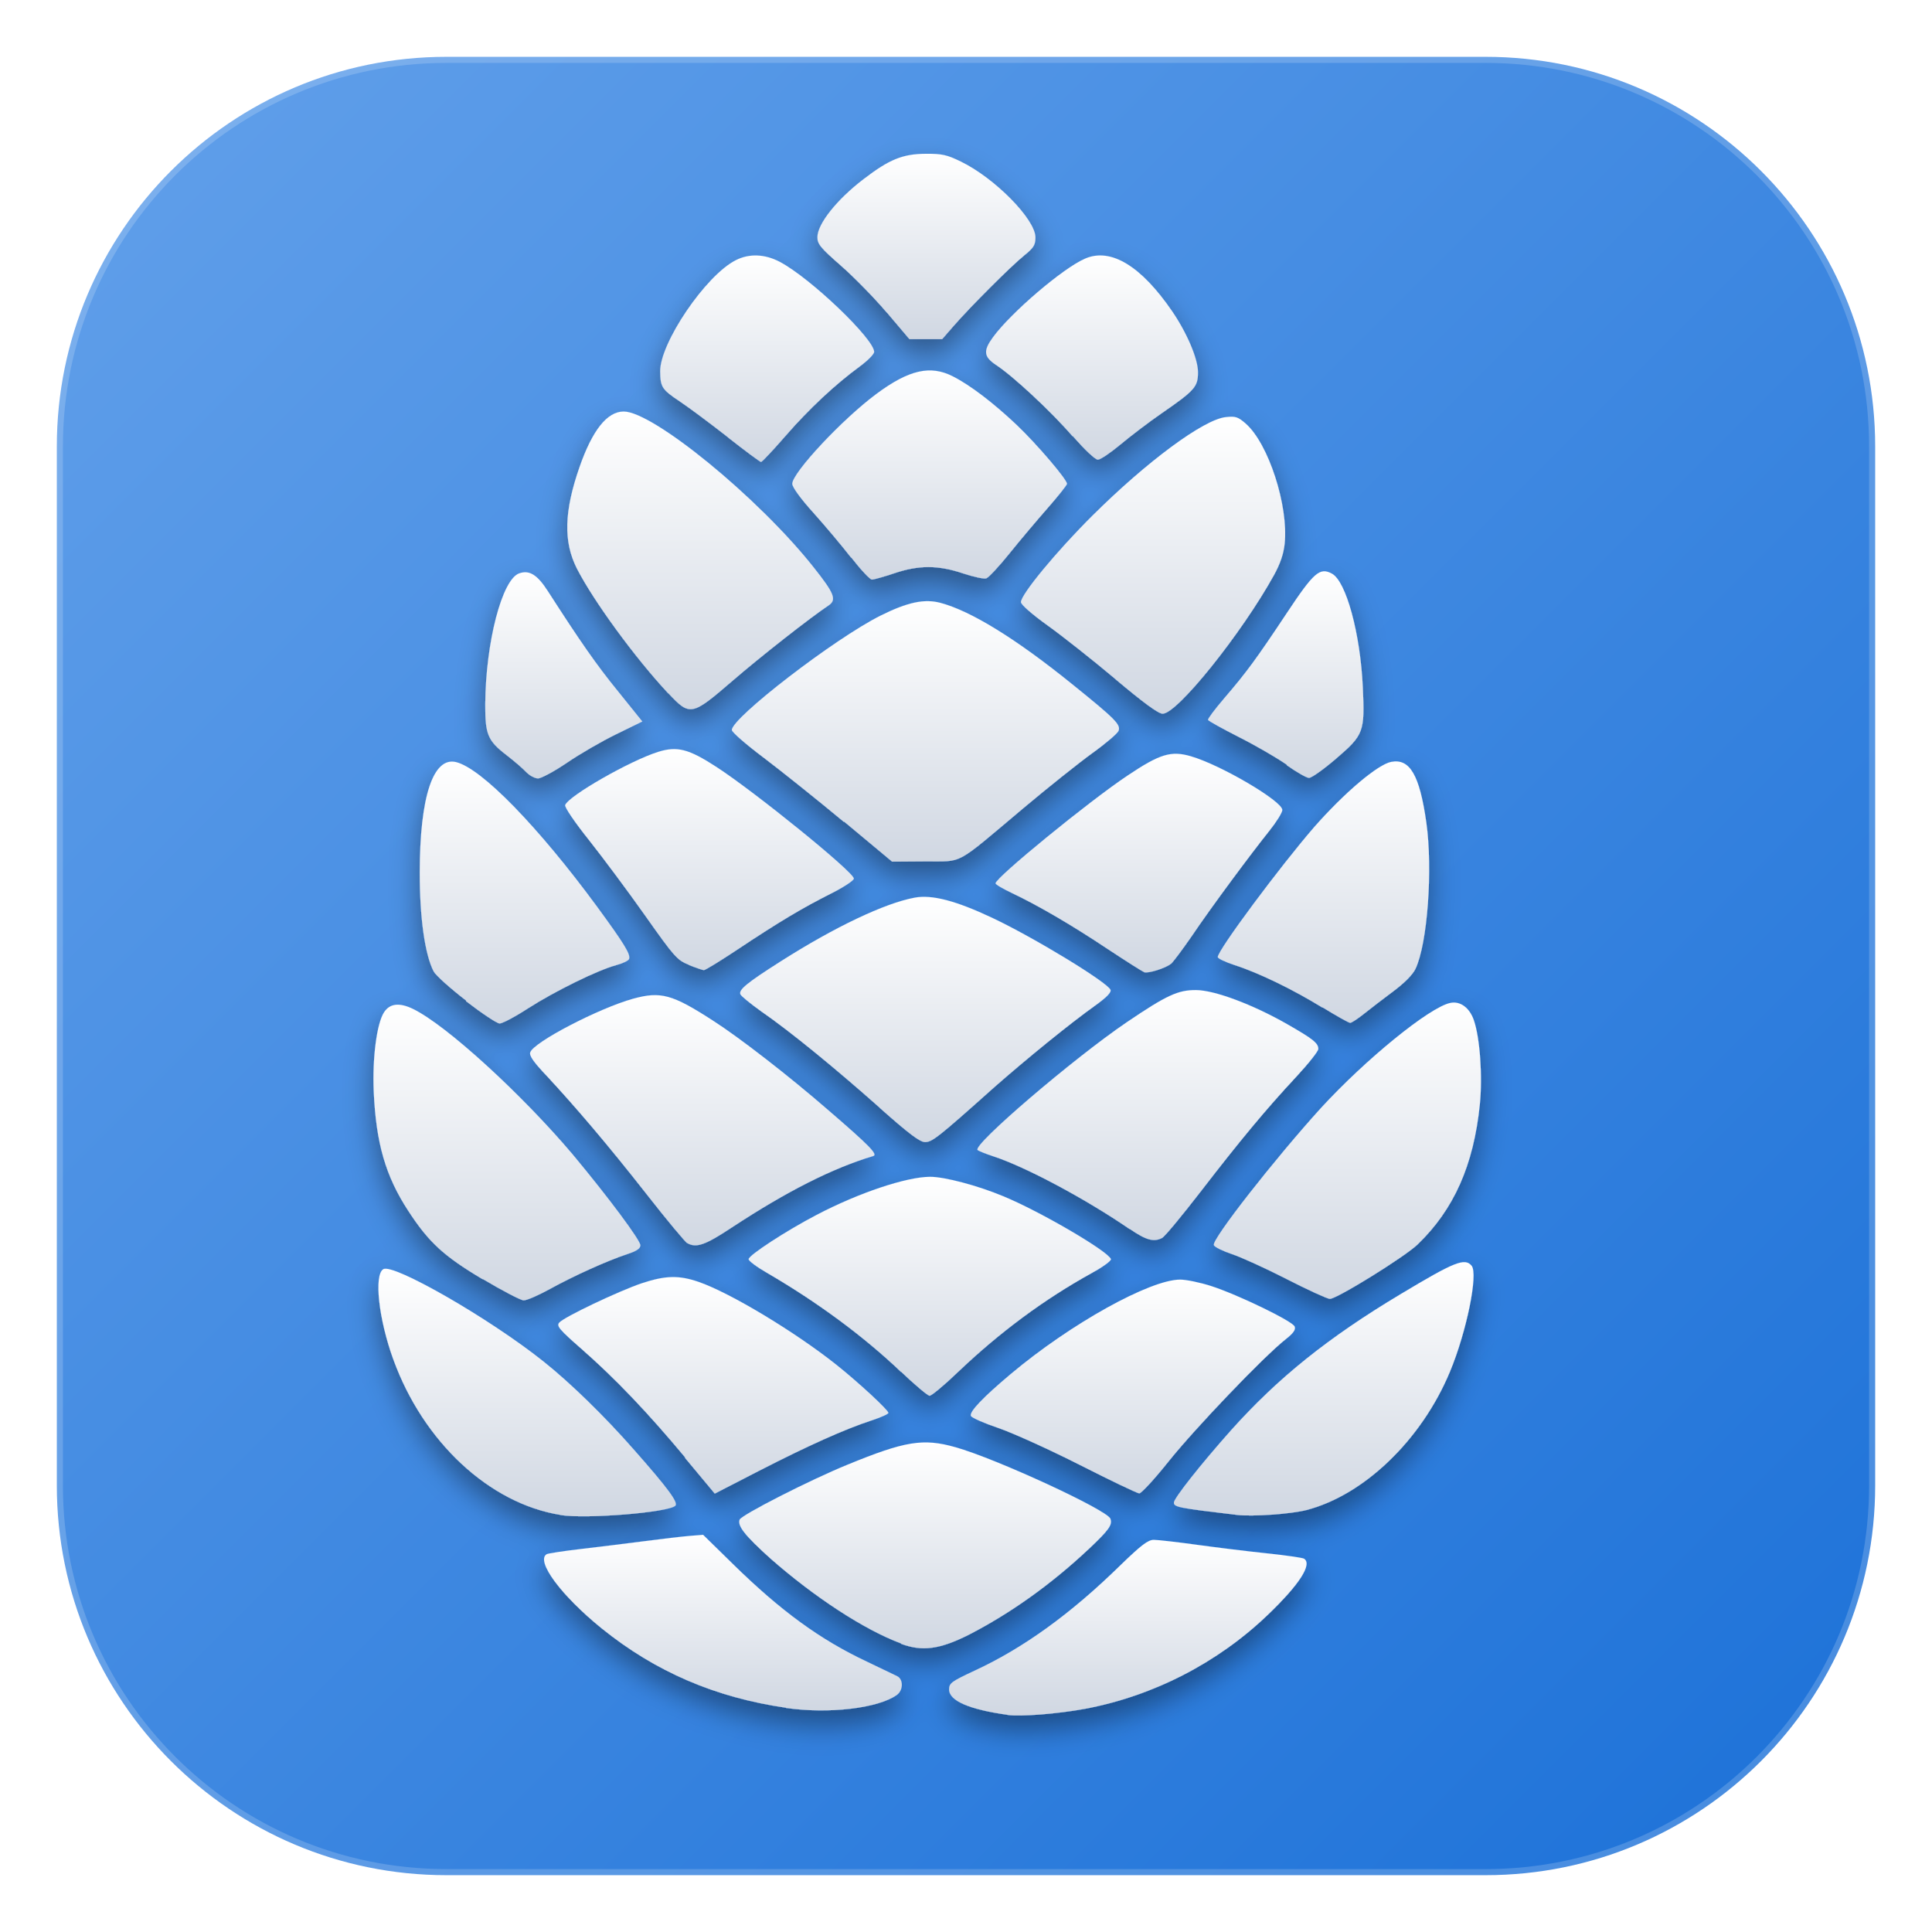
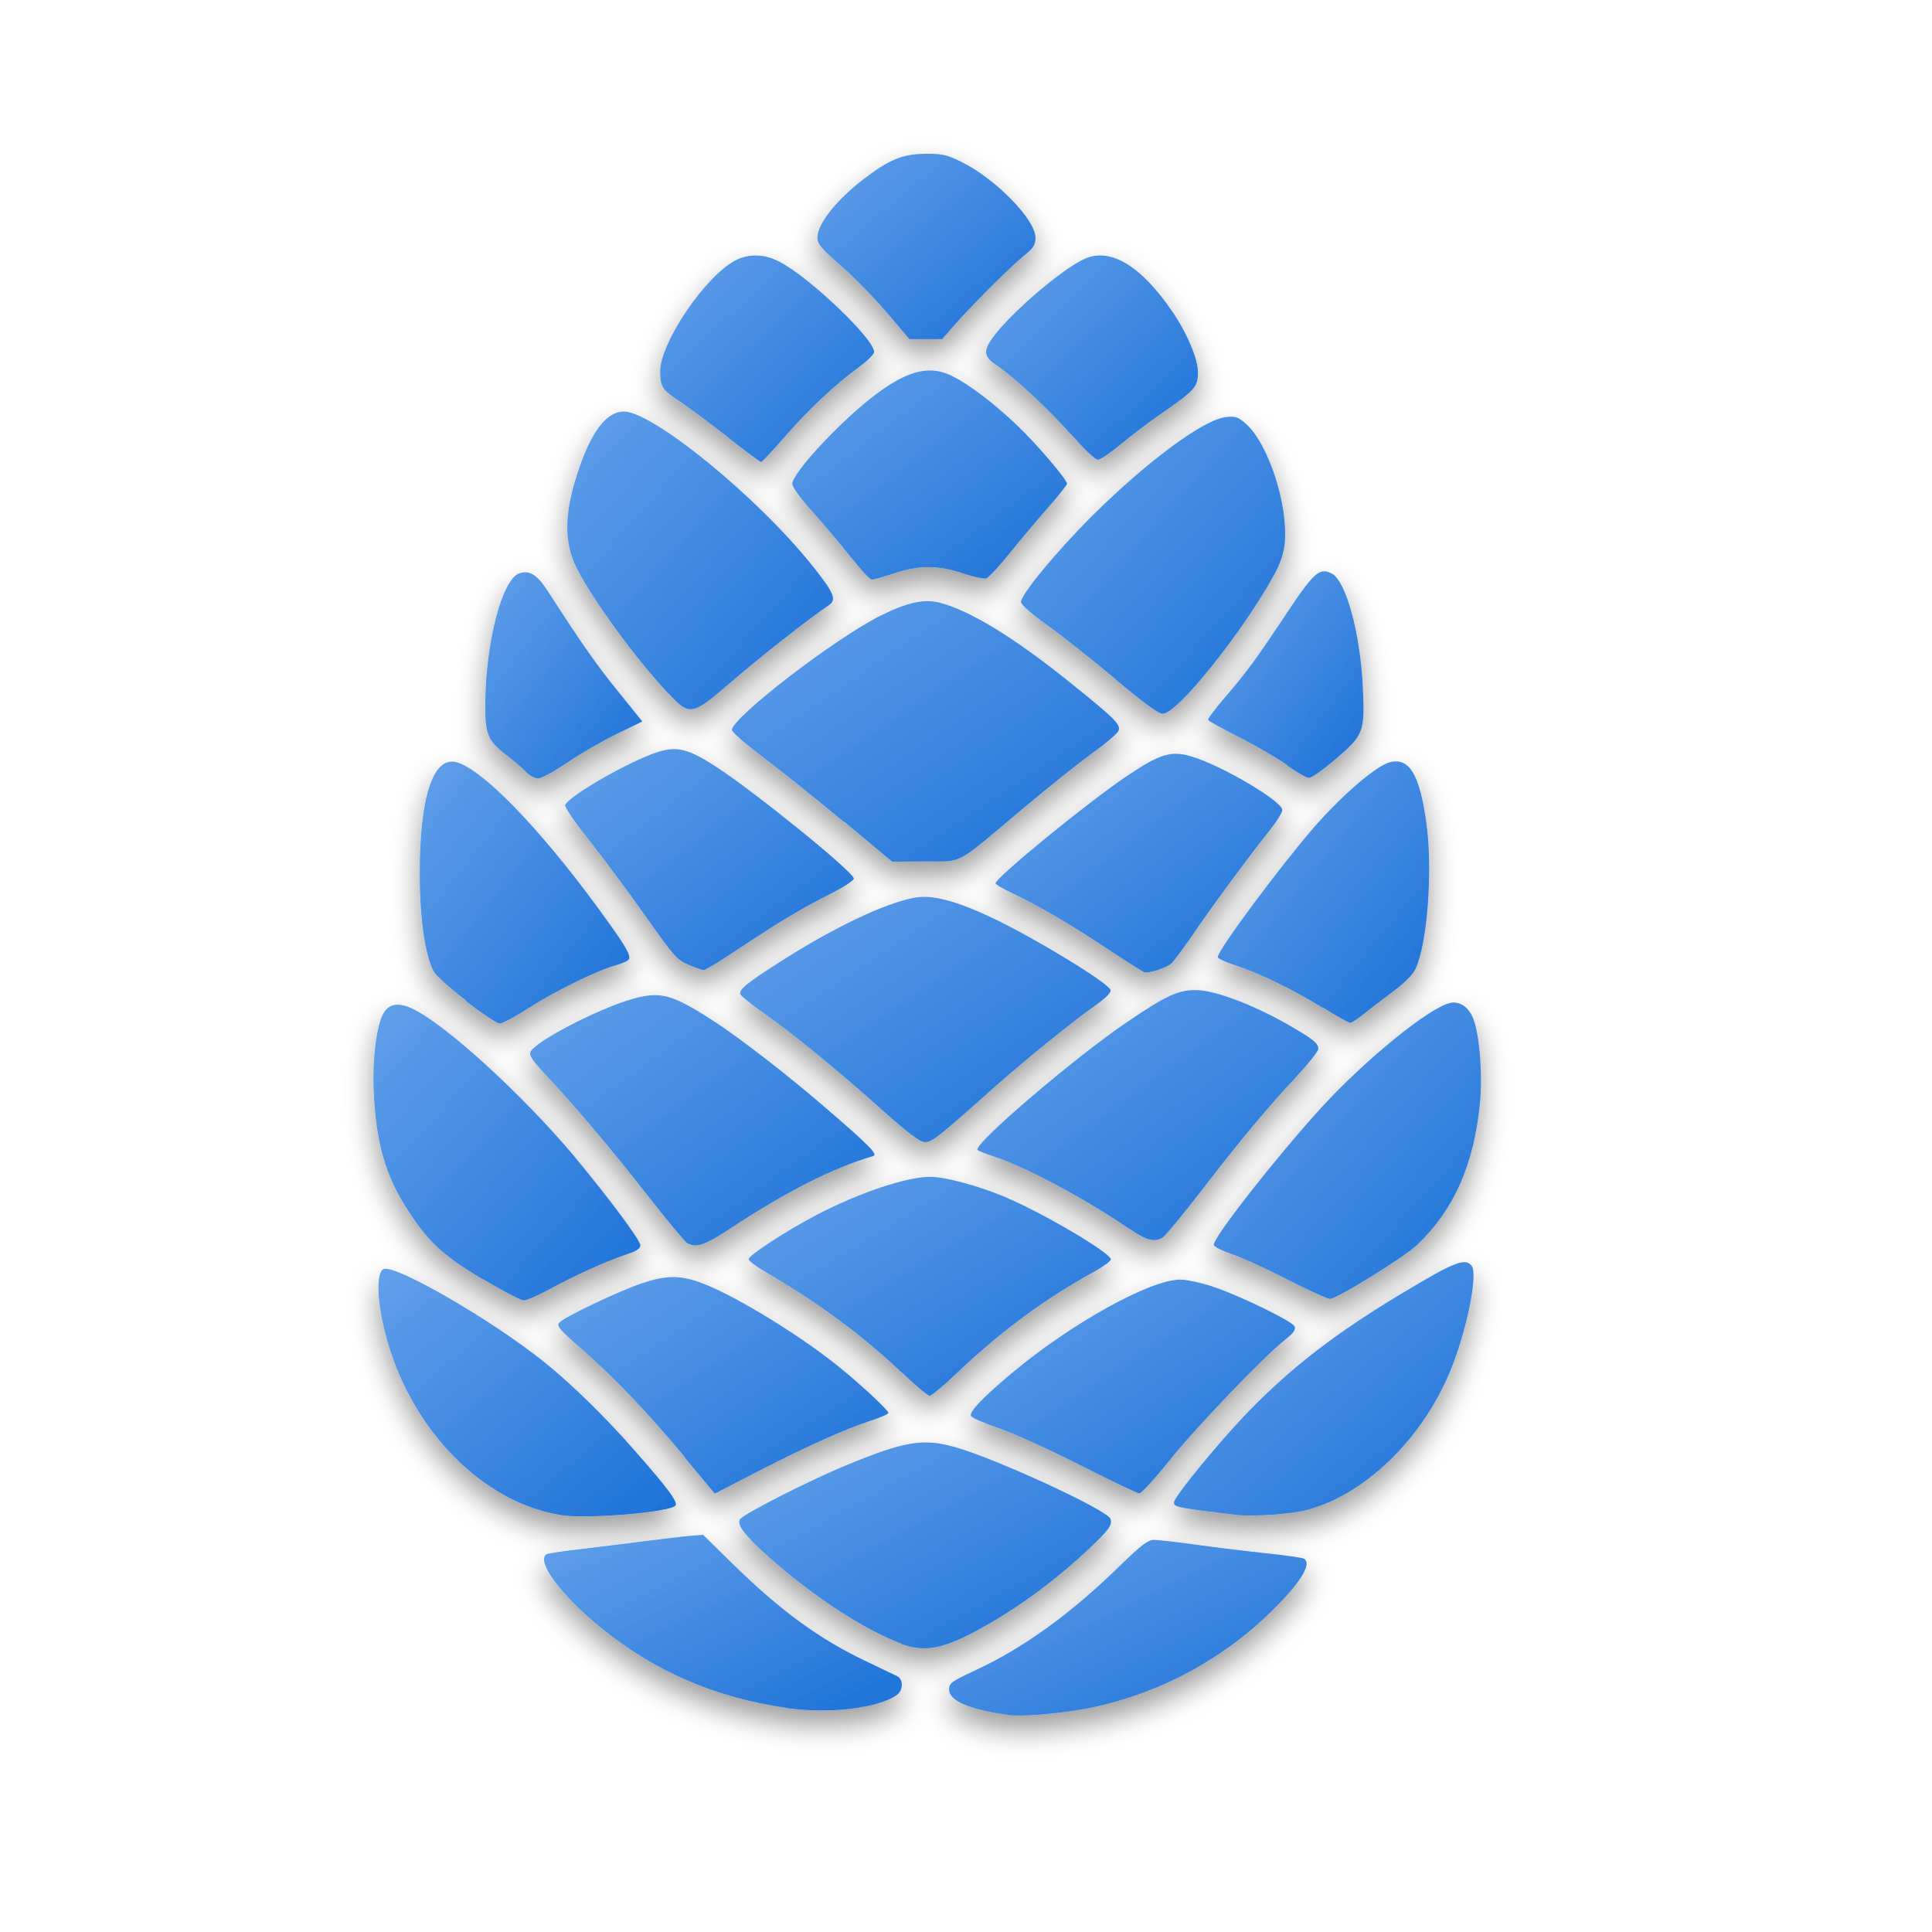
<svg xmlns="http://www.w3.org/2000/svg" version="1.1" viewBox="0 0 238 238">
  <defs>
    <linearGradient id="bg" x1="0" y1="0" x2="1" y2="1">
      <stop offset="0%" stop-color="#62a0ea" />
      <stop offset="100%" stop-color="#1c71d8" />
    </linearGradient>
    <linearGradient id="glyph" x1="0" y1="0" x2="0" y2="1">
      <stop offset="0%" stop-color="#ffffff" />
      <stop offset="100%" stop-color="#d0d7e2" />
    </linearGradient>
    <filter id="shadow" x="-10%" y="-10%" width="120%" height="120%">
      <feDropShadow dx="0" dy="2" stdDeviation="2" flood-color="#000000" flood-opacity="0.4" />
    </filter>
  </defs>
-   <rect x="7" y="7" width="224" height="224" rx="48" ry="48" fill="url(#bg)" />
-   <rect x="7" y="7" width="224" height="224" rx="48" ry="48" fill="none" stroke="rgba(255,255,255,0.18)" stroke-width="1.5" />
-   <g transform="translate(5.41 -45.7) scale(0.88) translate(10 18)" fill="url(#glyph)" filter="url(#shadow)">
+   <g transform="translate(5.41 -45.7) scale(0.88) translate(10 18)" fill="url(#bg)" filter="url(#shadow)">
    <path d="m93.9 273c-9.93-1.44-18.3-5.05-25.8-11.1-5.7-4.61-9.29-9.47-7.72-10.4 0.188-0.116 2.37-0.446 4.85-0.734s6.49-0.785 8.92-1.1c2.43-0.32 5.25-0.648 6.27-0.731l1.86-0.149 4.14 4.06c6.69 6.56 12.2 10.6 18.8 13.7 2.04 0.968 3.94 1.88 4.23 2.03 0.89 0.455 0.85 2-0.068 2.64-2.64 1.86-9.52 2.67-15.5 1.81h1e-4" />
    <path d="m125 274c-5.41-0.737-8.29-1.97-8.29-3.56 0-0.894 0.309-1.12 3.68-2.69 6.76-3.14 13.4-7.94 20.3-14.7 2.92-2.83 3.87-3.56 4.68-3.56 0.557 0 3.26 0.309 6 0.688s7.16 0.921 9.82 1.2c2.66 0.283 5 0.617 5.2 0.743 1.22 0.757-0.627 3.62-5.12 7.92-7.03 6.72-16 11.3-25.5 13.1-3.9 0.715-8.98 1.12-10.9 0.864" />
    <path d="m110 264c-5.22-1.94-12.2-6.54-18.3-11.9-3.56-3.2-4.65-4.58-4.31-5.44 0.263-0.658 9.83-5.54 15.1-7.69 8.09-3.32 10.6-3.72 15.1-2.45 5.73 1.61 21.2 8.77 21.7 10 0.327 0.851-0.173 1.56-2.94 4.17-5.36 5.05-11.1 9.12-16.9 12.1-4.07 2.04-6.49 2.36-9.45 1.26" />
    <path d="m62.3 246c-9.92-1.59-19.2-10.2-23.4-21.8-2.04-5.6-2.72-11.8-1.39-12.6 1.37-0.858 14.9 6.91 22.4 12.9 3.74 2.97 8.65 7.75 12.8 12.5 4.64 5.26 6.12 7.27 5.69 7.71-0.941 0.942-12.5 1.89-16.1 1.31" />
    <path d="m157 246c-8.26-0.98-8.82-1.09-8.82-1.73 0-0.609 3.8-5.4 7.98-10.1 6.58-7.35 13.6-13 23.8-19.1 7.54-4.53 8.95-5.09 9.9-3.95 0.944 1.14-0.702 9.22-3.02 14.8-3.95 9.53-12 17.3-20.1 19.4-2.17 0.561-7.57 0.942-9.73 0.685" />
    <path d="m79.8 238c-5.32-6.39-9.83-11.1-14.5-15.2-3.13-2.73-3.57-3.24-3.17-3.71 0.632-0.77 8.36-4.44 11.6-5.53 3.27-1.08 5.15-1.13 7.89-0.19 4.4 1.51 13.5 6.99 19.3 11.6 3.09 2.46 7.3 6.35 7.3 6.75 0 0.156-1.07 0.632-2.38 1.06-3.69 1.2-8.86 3.52-15.7 7.03l-6.23 3.21-4.22-5.07" />
    <path d="m135 239c-4.27-2.17-9.41-4.49-11.4-5.17-2.01-0.674-3.74-1.44-3.84-1.69-0.229-0.584 1.68-2.59 5.6-5.88 8.39-7.05 19.5-13.2 23.7-13.2 0.855 0 2.8 0.404 4.33 0.898 3.77 1.22 11.4 4.92 11.7 5.67 0.172 0.448-0.181 0.938-1.33 1.84-3.02 2.38-12.5 12.3-16.2 16.9-2.04 2.56-3.94 4.64-4.23 4.62-0.291-0.018-4.02-1.8-8.29-3.97" />
    <path d="m110 226c-5.29-5.05-11.8-9.83-18.8-13.9-1.41-0.808-2.56-1.66-2.55-1.9 0.007-0.552 5.25-3.97 9.52-6.2 5.92-3.1 12.6-5.33 15.9-5.33 2.02 0 6.63 1.22 10.2 2.71 5.26 2.17 14.7 7.71 15.1 8.81 0.069 0.224-1.11 1.09-2.63 1.92-6.64 3.66-12.9 8.27-18.9 14-1.85 1.77-3.59 3.22-3.86 3.21-0.266-9e-3 -2.07-1.53-4.01-3.38" />
    <path d="m51.4 213c-5.43-3.23-7.53-5.16-10.4-9.57-3.18-4.87-4.51-9.49-4.83-16.7-0.203-4.71 0.43-9.55 1.45-11.1 0.805-1.23 2.14-1.38 4.02-0.474 4.74 2.3 15.3 12 22.4 20.4 5.06 6.08 9.46 12 9.46 12.7 0 0.453-0.53 0.809-1.85 1.24-2.78 0.916-7.49 3.04-10.8 4.87-1.62 0.897-3.29 1.62-3.7 1.6-0.413-0.018-2.97-1.35-5.69-2.97" />
    <path d="m164 213c-2.94-1.5-6.4-3.08-7.7-3.51-1.29-0.431-2.44-0.996-2.53-1.26-0.307-0.8 8.56-12.1 15-19.2 6.25-6.81 15.2-14.1 18.1-14.7 1.38-0.302 2.7 0.66 3.3 2.41 0.852 2.46 1.24 7.85 0.84 11.8-0.863 8.49-3.62 14.7-8.71 19.6-1.8 1.74-11.4 7.68-12.3 7.62-0.388-0.027-3.11-1.28-6.05-2.78" />
    <path d="m80.1 208c-0.329-0.192-2.87-3.24-5.64-6.78-5.66-7.23-10.2-12.5-14-16.6-1.9-2-2.54-2.89-2.38-3.37 0.451-1.42 9.61-6.18 14.4-7.51 3.87-1.06 5.47-0.627 11.2 3.08 3.65 2.34 10.6 7.72 16.1 12.5 5.76 4.96 7.01 6.24 6.32 6.44-5.74 1.71-12.1 4.94-19.8 10-3.8 2.51-4.99 2.92-6.3 2.16" />
    <path d="m142 206c-6.12-4.21-14.6-8.74-19.1-10.2-1.05-0.341-2.04-0.738-2.2-0.881-0.755-0.688 13.4-12.8 20.9-17.9 5.57-3.77 7.18-4.51 9.7-4.49 2.58 0.022 7.9 2.01 12.7 4.75 3.66 2.09 4.4 2.68 4.4 3.49 0 0.323-1.4 2.08-3.1 3.91-4.16 4.46-7.79 8.82-13.4 16.1-2.59 3.35-4.99 6.25-5.35 6.44-1.17 0.628-2.25 0.328-4.58-1.27" />
    <path d="m107 189c-5.99-5.32-12.4-10.6-16.6-13.5-1.49-1.06-2.8-2.13-2.9-2.37-0.274-0.643 0.885-1.59 5.61-4.6 7.57-4.82 14.6-8.17 18.8-8.94 2.4-0.444 5.74 0.424 10.8 2.81 5.88 2.77 16.2 9.06 16.6 10.1 0.135 0.35-0.562 1.06-2.14 2.19-3.5 2.49-9.66 7.5-14.2 11.5-7.79 6.96-8.63 7.62-9.62 7.62-0.722 0-2.26-1.16-6.37-4.81" />
    <path d="m49.1 174c-2.21-1.7-4.25-3.53-4.54-4.08-1.23-2.36-1.96-7.54-1.95-13.9 0.021-10.6 1.89-16.2 5.1-15.4 3.58 0.898 11.5 9.05 19.7 20.2 3.87 5.29 4.75 6.72 4.5 7.37-0.087 0.227-0.907 0.613-1.82 0.857-2.57 0.687-8.57 3.64-12.3 6.03-1.83 1.19-3.64 2.15-4.01 2.13-0.37-0.015-2.48-1.42-4.69-3.12" />
    <path d="m169 175c-4.12-2.54-8.9-4.87-12.3-5.96-1.31-0.428-2.38-0.935-2.38-1.13 0-0.975 8.74-12.7 13.5-18.2 4.17-4.75 8.92-8.79 10.8-9.13 2.6-0.488 3.96 1.87 4.9 8.49 0.928 6.56 0.158 17-1.52 20.5-0.38 0.799-1.55 1.98-3.11 3.14-1.37 1.02-3.21 2.43-4.08 3.13-0.873 0.7-1.75 1.27-1.94 1.28s-1.94-0.976-3.88-2.17" />
    <path d="m80.3 169c-1.66-0.663-2.01-1.06-6.11-6.86-2.39-3.39-5.94-8.15-7.88-10.6-2.02-2.53-3.45-4.63-3.34-4.91 0.5-1.3 9.07-6.2 13-7.44 2.68-0.842 4.29-0.425 8.21 2.13 5.45 3.55 19.2 14.7 19.2 15.6 0 0.273-1.46 1.23-3.24 2.12-3.98 2-7.24 3.95-13 7.78-2.43 1.62-4.57 2.93-4.76 2.92-0.191-0.013-1.14-0.34-2.11-0.726" />
    <path d="m144 170c-0.282-0.098-2.58-1.56-5.12-3.24-5.07-3.38-9.72-6.08-13.3-7.78-1.3-0.61-2.37-1.23-2.37-1.39 0-0.794 13.1-11.5 18.5-15.1 4.51-3.02 6.07-3.5 8.85-2.69 4.2 1.22 12.8 6.28 12.8 7.52 0 0.361-0.821 1.67-1.82 2.92-2.38 2.96-8 10.5-10.9 14.8-1.28 1.85-2.56 3.56-2.84 3.79-0.756 0.627-3.19 1.4-3.78 1.2" />
    <path d="m102 149c-3.7-3.08-8.76-7.12-11.2-8.97-2.47-1.85-4.5-3.61-4.5-3.91 0-1.71 14.4-12.8 20.8-16 3.77-1.88 6.14-2.39 8.38-1.8 4.3 1.14 10.6 5.02 18.6 11.5 5.9 4.76 6.67 5.54 6.36 6.41-0.126 0.356-1.77 1.76-3.65 3.11-1.88 1.36-6.26 4.85-9.72 7.76-9.7 8.15-8.26 7.38-13.7 7.42l-4.63 0.032-6.73-5.61" />
    <path d="m57.5 142c-0.464-0.494-1.69-1.55-2.73-2.35-2.66-2.05-3.01-2.91-2.99-7.16 0.058-8.62 2.36-17.5 4.77-18.3 1.41-0.497 2.53 0.203 4.01 2.52 4.45 6.92 6.79 10.3 9.81 14l3.4 4.22-3.65 1.78c-2.01 0.979-5.11 2.77-6.89 3.99-1.78 1.21-3.61 2.2-4.06 2.2s-1.2-0.405-1.67-0.899" />
    <path d="m164 141c-1.36-0.96-4.38-2.71-6.7-3.88-2.33-1.18-4.28-2.26-4.34-2.41-0.056-0.152 0.976-1.53 2.29-3.06 3.1-3.61 4.47-5.47 8.74-11.9 3.79-5.71 4.61-6.43 6.31-5.52 1.99 1.06 3.98 8.38 4.33 15.9 0.291 6.27 0.141 6.67-3.74 10-1.74 1.5-3.45 2.71-3.8 2.7-0.348-0.014-1.74-0.812-3.1-1.77" />
    <path d="m77.4 131c-4.69-5.02-10.5-13-12.8-17.5-1.9-3.76-1.78-7.99 0.384-14.2 1.8-5.16 3.87-7.76 6.18-7.76 4.08 0 18.8 12 26.5 21.7 2.99 3.75 3.36 4.66 2.17 5.45-2.52 1.67-9.56 7.19-13.5 10.6-5.66 4.88-5.9 4.92-8.92 1.69" />
    <path d="m140 129c-3.1-2.61-7.35-5.97-9.44-7.47-2.22-1.59-3.79-2.96-3.79-3.31 0-1.08 5-7.13 10-12.1 7.58-7.54 15.6-13.5 18.7-13.8 1.33-0.15 1.69-0.033 2.77 0.913 3.18 2.79 6 11.5 5.45 16.8-0.151 1.44-0.613 2.8-1.5 4.41-4.49 8.13-13.6 19.5-15.6 19.4-0.596-0.014-2.69-1.55-6.52-4.77" />
    <path d="m103 112c-1.32-1.7-3.72-4.55-5.32-6.33-1.76-1.95-2.92-3.55-2.92-4.01 0-1.55 7.03-9.07 11.8-12.6 4.54-3.37 7.55-4.05 10.7-2.43 2.42 1.23 5.69 3.73 8.97 6.84 2.78 2.65 6.99 7.58 6.99 8.19 0 0.168-1.23 1.71-2.73 3.42s-3.92 4.58-5.36 6.37-2.89 3.34-3.22 3.45c-0.328 0.104-1.79-0.212-3.26-0.703-3.48-1.17-6.17-1.17-9.62-0.011-1.44 0.485-2.85 0.882-3.12 0.882s-1.57-1.39-2.89-3.09" />
    <path d="m85.7 95.1c-2.44-1.91-5.44-4.14-6.68-4.97-2.49-1.66-2.72-2-2.75-4.18-0.065-3.97 6.39-13.5 10.6-15.6 1.86-0.95 4.06-0.864 6.15 0.243 4.31 2.28 13.2 10.8 13.2 12.6 0 0.312-0.913 1.23-2.03 2.05-3.42 2.5-7.12 5.96-10.4 9.74-1.73 1.99-3.26 3.62-3.4 3.62s-2.24-1.56-4.67-3.47" />
    <path d="m134 95c-3-3.45-8.26-8.37-10.7-9.97-1.75-1.16-1.84-1.98-0.437-3.9 2.52-3.44 9.82-9.69 12.9-11 3.59-1.55 7.84 1.03 12.2 7.41 2.07 3.04 3.59 6.63 3.59 8.5 0 2.05-0.429 2.53-5.13 5.78-1.74 1.2-4.3 3.15-5.7 4.32s-2.83 2.14-3.18 2.14c-0.377 0-1.83-1.37-3.49-3.28" />
    <path d="m108 77.7c-1.7-2.01-4.59-4.97-6.41-6.56-2.87-2.51-3.32-3.05-3.31-4.01 0.004-1.85 2.71-5.26 6.47-8.13 3.6-2.76 5.47-3.52 8.7-3.54 2.28-0.015 2.97 0.14 4.95 1.11 4.71 2.3 10.4 8.06 10.4 10.6 0 1.05-0.245 1.45-1.57 2.52-1.83 1.47-7.55 7.19-9.88 9.87l-1.61 1.85h-4.58l-3.1-3.66" />
  </g>
</svg>
